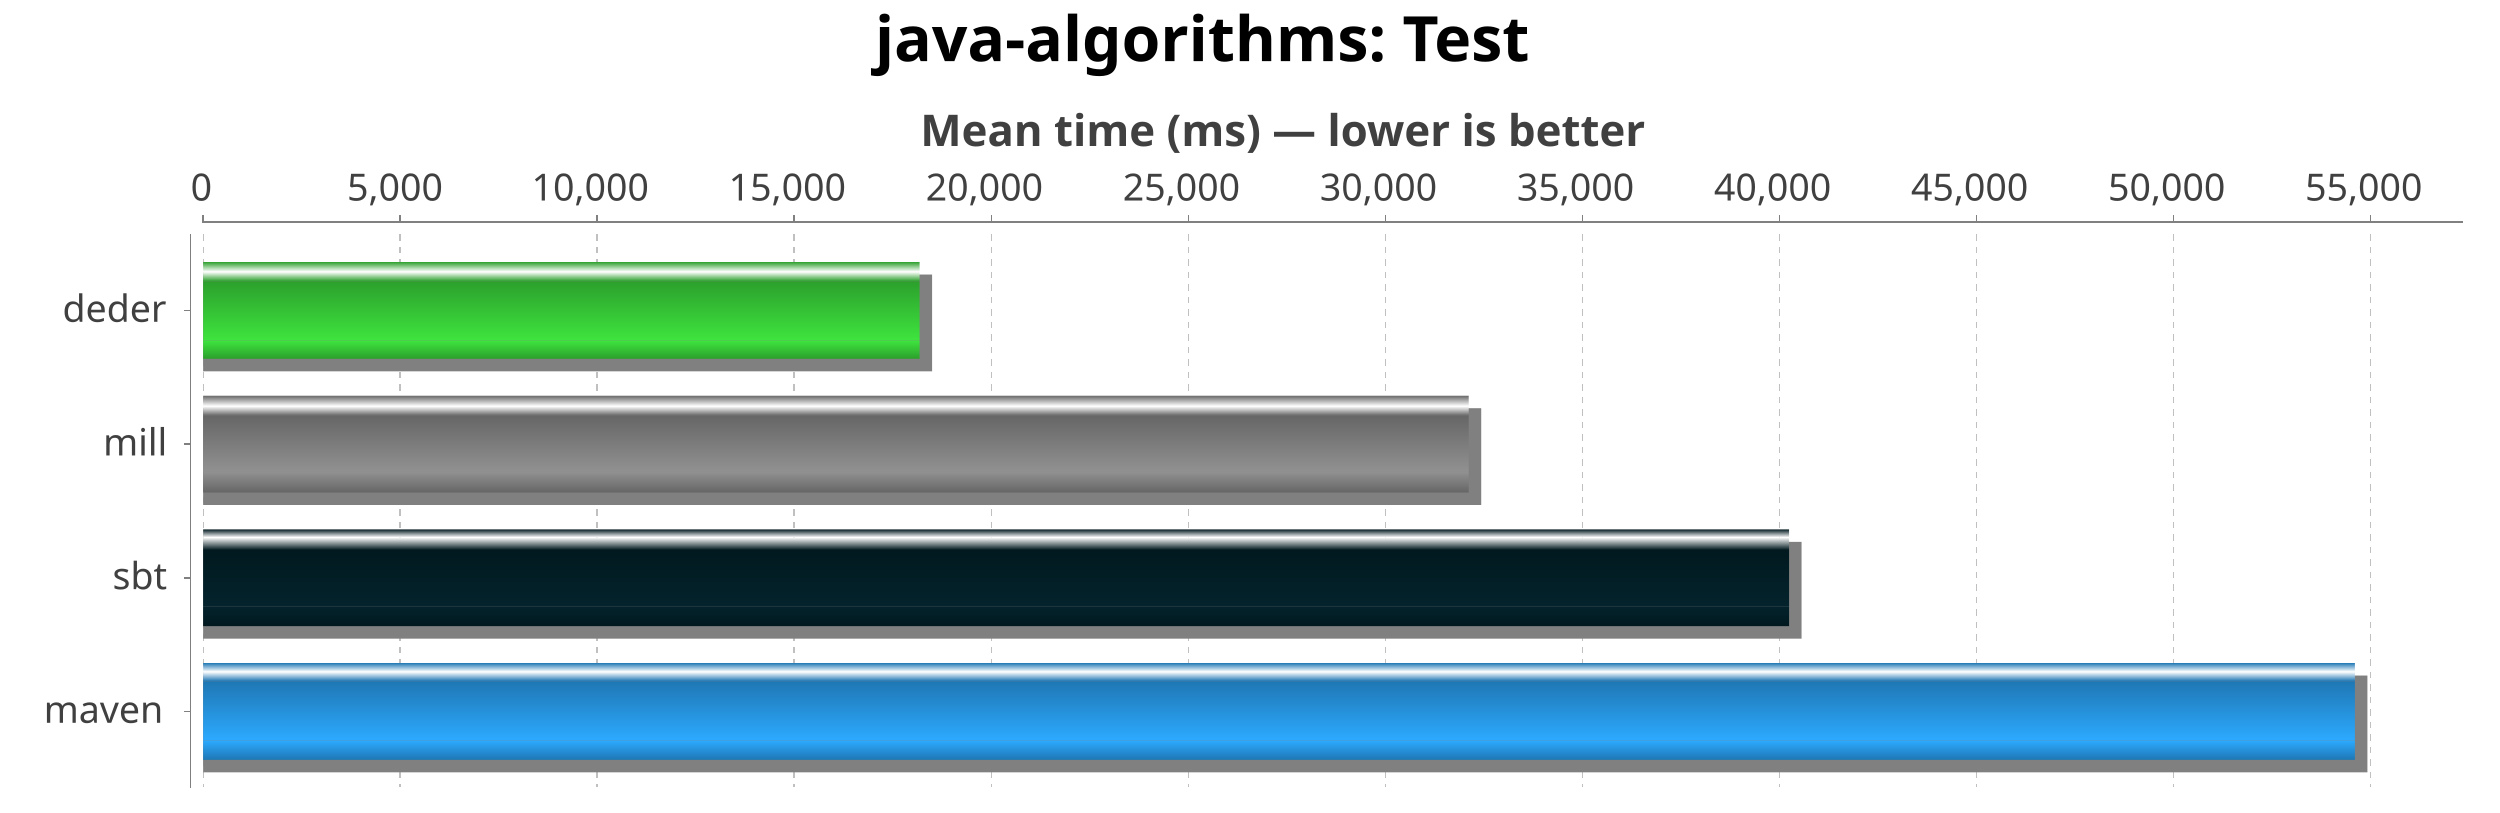
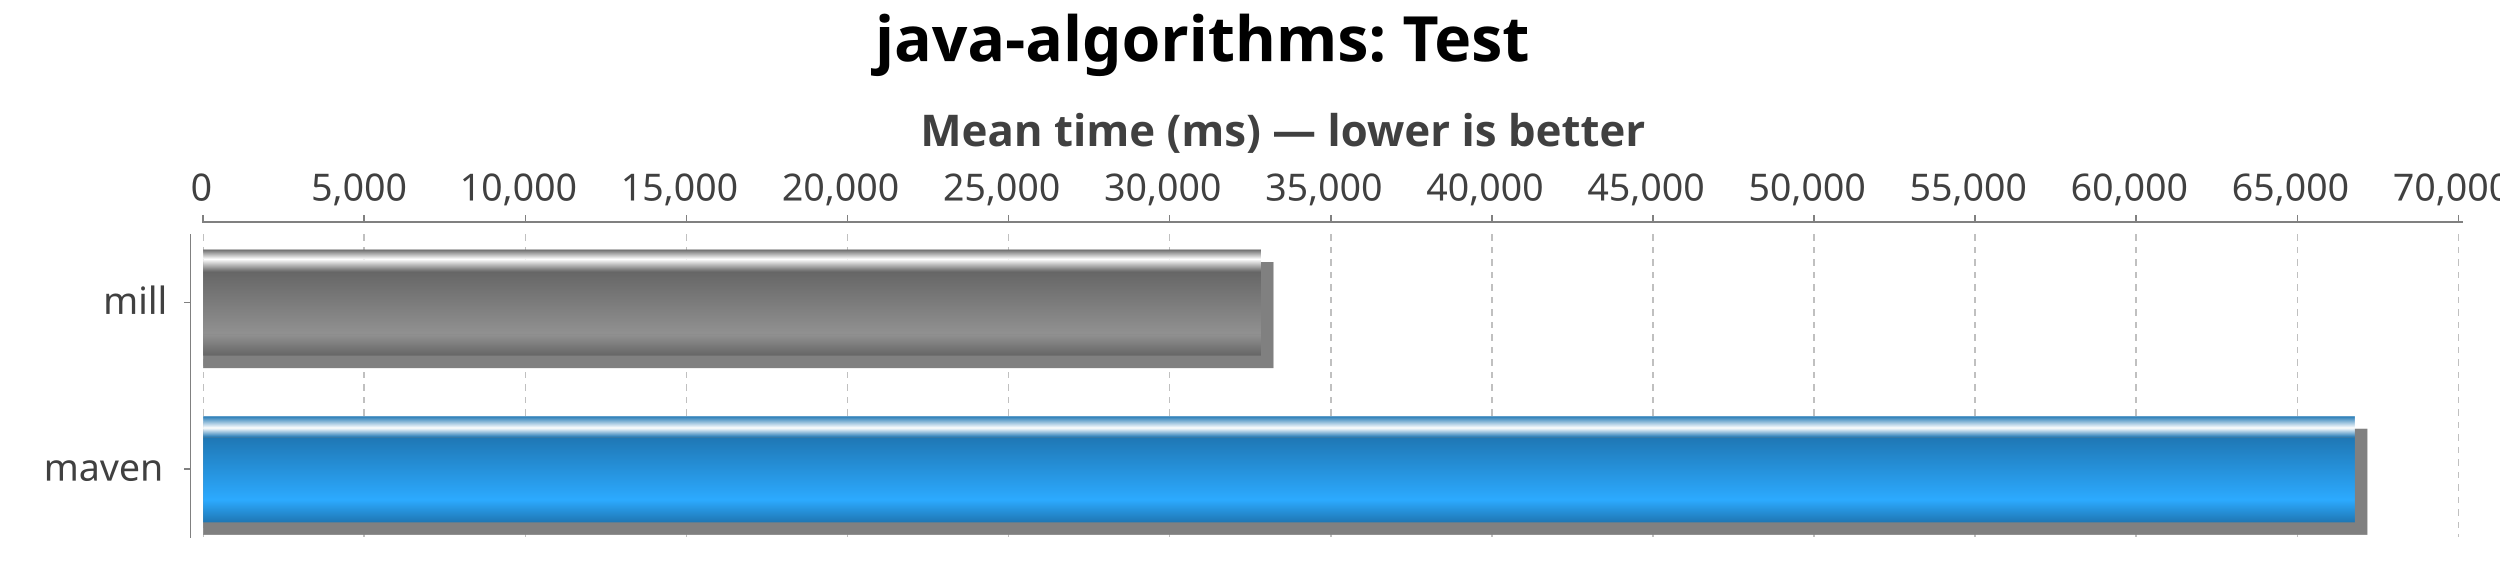
- <svg xmlns="http://www.w3.org/2000/svg" width="800" height="260" text-rendering="auto" shape-rendering="auto">
+ <svg xmlns="http://www.w3.org/2000/svg" width="800" height="180" text-rendering="auto" shape-rendering="auto">
  <defs>
-     <linearGradient id="_90645314372gp5" x1="0" y1="130" x2="0" y2="133" gradientUnits="userSpaceOnUse">
+     <linearGradient id="_80462503791gp3" x1="0" y1="107" x2="0" y2="113.8" gradientUnits="userSpaceOnUse">
+       <stop offset="0%" stop-color="rgb(145,145,145)" />
+       <stop offset="100%" stop-color="rgb(102,102,102)" />
+     </linearGradient>
+     <linearGradient id="_80462503791gp4" x1="0" y1="133.2" x2="0" y2="137" gradientUnits="userSpaceOnUse">
+       <stop offset="0%" stop-color="rgb(31,119,180)" />
+       <stop offset="100%" stop-color="rgb(255,255,255)" />
+     </linearGradient>
+     <linearGradient id="_80462503791gp5" x1="0" y1="137" x2="0" y2="140" gradientUnits="userSpaceOnUse">
+       <stop offset="0%" stop-color="rgb(255,255,255)" />
+       <stop offset="100%" stop-color="rgb(31,119,180)" />
+     </linearGradient>
+     <linearGradient id="_80462503791gp1" x1="0" y1="83" x2="0" y2="87" gradientUnits="userSpaceOnUse">
      <stop offset="0%" stop-color="rgb(255,255,255)" />
      <stop offset="100%" stop-color="rgb(102,102,102)" />
    </linearGradient>
-     <linearGradient id="_90645314372gp6" x1="0" y1="133" x2="0" y2="151" gradientUnits="userSpaceOnUse">
+     <linearGradient id="_80462503791gp2" x1="0" y1="87" x2="0" y2="107" gradientUnits="userSpaceOnUse">
      <stop offset="0%" stop-color="rgb(102,102,102)" />
      <stop offset="100%" stop-color="rgb(145,145,145)" />
    </linearGradient>
-     <linearGradient id="_90645314372gp3" x1="0" y1="109" x2="0" y2="114.82" gradientUnits="userSpaceOnUse">
-       <stop offset="0%" stop-color="rgb(62,228,62)" />
-       <stop offset="100%" stop-color="rgb(44,160,44)" />
-     </linearGradient>
-     <linearGradient id="_90645314372gp8" x1="0" y1="169.4" x2="0" y2="172" gradientUnits="userSpaceOnUse">
-       <stop offset="0%" stop-color="rgb(1,25,31)" />
-       <stop offset="100%" stop-color="rgb(255,255,255)" />
-     </linearGradient>
-     <linearGradient id="_90645314372gp7" x1="0" y1="151" x2="0" y2="157.6" gradientUnits="userSpaceOnUse">
-       <stop offset="0%" stop-color="rgb(145,145,145)" />
-       <stop offset="100%" stop-color="rgb(102,102,102)" />
-     </linearGradient>
-     <linearGradient id="_90645314372gp14" x1="0" y1="218" x2="0" y2="237" gradientUnits="userSpaceOnUse">
+     <linearGradient id="_80462503791gp6" x1="0" y1="140" x2="0" y2="160" gradientUnits="userSpaceOnUse">
      <stop offset="0%" stop-color="rgb(31,119,180)" />
      <stop offset="100%" stop-color="rgb(44,170,255)" />
    </linearGradient>
-     <linearGradient id="_90645314372gp15" x1="0" y1="237" x2="0" y2="243.15" gradientUnits="userSpaceOnUse">
+     <linearGradient id="_80462503791gp0" x1="0" y1="79.85" x2="0" y2="83" gradientUnits="userSpaceOnUse">
+       <stop offset="0%" stop-color="rgb(102,102,102)" />
+       <stop offset="100%" stop-color="rgb(255,255,255)" />
+     </linearGradient>
+     <linearGradient id="_80462503791gp7" x1="0" y1="160" x2="0" y2="167.15" gradientUnits="userSpaceOnUse">
      <stop offset="0%" stop-color="rgb(44,170,255)" />
      <stop offset="100%" stop-color="rgb(31,119,180)" />
    </linearGradient>
-     <linearGradient id="_90645314372gp10" x1="0" y1="176" x2="0" y2="194" gradientUnits="userSpaceOnUse">
-       <stop offset="0%" stop-color="rgb(1,25,31)" />
-       <stop offset="100%" stop-color="rgb(4,35,44)" />
-     </linearGradient>
-     <linearGradient id="_90645314372gp11" x1="0" y1="194" x2="0" y2="200.38" gradientUnits="userSpaceOnUse">
-       <stop offset="0%" stop-color="rgb(4,35,44)" />
-       <stop offset="100%" stop-color="rgb(1,25,31)" />
-     </linearGradient>
-     <linearGradient id="_90645314372gp1" x1="0" y1="87" x2="0" y2="90" gradientUnits="userSpaceOnUse">
-       <stop offset="0%" stop-color="rgb(255,255,255)" />
-       <stop offset="100%" stop-color="rgb(44,160,44)" />
-     </linearGradient>
-     <linearGradient id="_90645314372gp12" x1="0" y1="212.18" x2="0" y2="215" gradientUnits="userSpaceOnUse">
-       <stop offset="0%" stop-color="rgb(31,119,180)" />
-       <stop offset="100%" stop-color="rgb(255,255,255)" />
-     </linearGradient>
-     <linearGradient id="_90645314372gp2" x1="0" y1="90" x2="0" y2="109" gradientUnits="userSpaceOnUse">
-       <stop offset="0%" stop-color="rgb(44,160,44)" />
-       <stop offset="100%" stop-color="rgb(62,228,62)" />
-     </linearGradient>
-     <linearGradient id="_90645314372gp13" x1="0" y1="215" x2="0" y2="218" gradientUnits="userSpaceOnUse">
-       <stop offset="0%" stop-color="rgb(255,255,255)" />
-       <stop offset="100%" stop-color="rgb(31,119,180)" />
-     </linearGradient>
-     <linearGradient id="_90645314372gp9" x1="0" y1="172" x2="0" y2="176" gradientUnits="userSpaceOnUse">
-       <stop offset="0%" stop-color="rgb(255,255,255)" />
-       <stop offset="100%" stop-color="rgb(1,25,31)" />
-     </linearGradient>
-     <linearGradient id="_90645314372gp4" x1="0" y1="126.62" x2="0" y2="130" gradientUnits="userSpaceOnUse">
-       <stop offset="0%" stop-color="rgb(102,102,102)" />
-       <stop offset="100%" stop-color="rgb(255,255,255)" />
-     </linearGradient>
-     <linearGradient id="_90645314372gp0" x1="0" y1="83.85" x2="0" y2="87" gradientUnits="userSpaceOnUse">
-       <stop offset="0%" stop-color="rgb(44,160,44)" />
-       <stop offset="100%" stop-color="rgb(255,255,255)" />
-     </linearGradient>
-     <clipPath id="_90645314372clip-0">
-       <path d="M0,0L0,260L800,260L800,0Z" />
+     <clipPath id="_80462503791clip-0">
+       <path d="M0,0L0,180L800,180L800,0Z" />
    </clipPath>
-     <clipPath id="_90645314372clip-1">
-       <path d="M65,75L65,252L788,252L788,75Z" />
+     <clipPath id="_80462503791clip-1">
+       <path d="M65,75L65,172L788,172L788,75Z" />
    </clipPath>
  </defs>
-   <rect x="0" y="0" width="800" height="260" style="fill:rgb(255,255,255)" clip-path="url(#_90645314372clip-0)" />
+   <rect x="0" y="0" width="800" height="180" style="fill:rgb(255,255,255)" clip-path="url(#_80462503791clip-0)" />
  <g>
-     <text x="280" y="19.56" style="fill: rgb(0,0,0); fill-opacity: 1.0; font-family: sans-serif; font-size: 20px; font-weight: bold;" clip-path="url(#_90645314372clip-0)">java-algorithms: Test</text>
+     <text x="280" y="19.56" style="fill: rgb(0,0,0); fill-opacity: 1.0; font-family: sans-serif; font-size: 20px; font-weight: bold;" clip-path="url(#_80462503791clip-0)">java-algorithms: Test</text>
  </g>
-   <rect x="65" y="75" width="723" height="177" style="fill:rgb(255,255,255)" clip-path="url(#_90645314372clip-0)" />
-   <line x1="65" y1="71" x2="788" y2="71" style="stroke-width:0.5;stroke:rgb(128,128,128);stroke-opacity:1.0;stroke-linecap:square;stroke-miterlimit:10;shape-rendering:crispEdges" clip-path="url(#_90645314372clip-0)" />
+   <rect x="65" y="75" width="723" height="97" style="fill:rgb(255,255,255)" clip-path="url(#_80462503791clip-0)" />
+   <line x1="65" y1="71" x2="788" y2="71" style="stroke-width:0.5;stroke:rgb(128,128,128);stroke-opacity:1.0;stroke-linecap:square;stroke-miterlimit:10;shape-rendering:crispEdges" clip-path="url(#_80462503791clip-0)" />
  <g>
-     <text x="61" y="64.17" style="fill: rgb(64,64,64); fill-opacity: 1.0; font-family: sans-serif; font-size: 12px;" clip-path="url(#_90645314372clip-0)">0</text>
+     <text x="61" y="64.17" style="fill: rgb(64,64,64); fill-opacity: 1.0; font-family: sans-serif; font-size: 12px;" clip-path="url(#_80462503791clip-0)">0</text>
  </g>
-   <line x1="65" y1="69" x2="65" y2="71" style="stroke-width:0.5;stroke:rgb(128,128,128);stroke-opacity:1.0;stroke-linecap:square;stroke-miterlimit:10;shape-rendering:crispEdges" clip-path="url(#_90645314372clip-0)" />
+   <line x1="65" y1="69" x2="65" y2="71" style="stroke-width:0.5;stroke:rgb(128,128,128);stroke-opacity:1.0;stroke-linecap:square;stroke-miterlimit:10;shape-rendering:crispEdges" clip-path="url(#_80462503791clip-0)" />
  <g>
-     <text x="111.06" y="64.17" style="fill: rgb(64,64,64); fill-opacity: 1.0; font-family: sans-serif; font-size: 12px;" clip-path="url(#_90645314372clip-0)">5,000</text>
+     <text x="99.55" y="64.17" style="fill: rgb(64,64,64); fill-opacity: 1.0; font-family: sans-serif; font-size: 12px;" clip-path="url(#_80462503791clip-0)">5,000</text>
  </g>
-   <line x1="128.06" y1="69" x2="128.06" y2="71" style="stroke-width:0.5;stroke:rgb(128,128,128);stroke-opacity:1.0;stroke-linecap:square;stroke-miterlimit:10;shape-rendering:crispEdges" clip-path="url(#_90645314372clip-0)" />
+   <line x1="116.55" y1="69" x2="116.55" y2="71" style="stroke-width:0.5;stroke:rgb(128,128,128);stroke-opacity:1.0;stroke-linecap:square;stroke-miterlimit:10;shape-rendering:crispEdges" clip-path="url(#_80462503791clip-0)" />
  <g>
-     <text x="170.11" y="64.17" style="fill: rgb(64,64,64); fill-opacity: 1.0; font-family: sans-serif; font-size: 12px;" clip-path="url(#_90645314372clip-0)">10,000</text>
+     <text x="147.1" y="64.17" style="fill: rgb(64,64,64); fill-opacity: 1.0; font-family: sans-serif; font-size: 12px;" clip-path="url(#_80462503791clip-0)">10,000</text>
  </g>
-   <line x1="191.11" y1="69" x2="191.11" y2="71" style="stroke-width:0.5;stroke:rgb(128,128,128);stroke-opacity:1.0;stroke-linecap:square;stroke-miterlimit:10;shape-rendering:crispEdges" clip-path="url(#_90645314372clip-0)" />
+   <line x1="168.1" y1="69" x2="168.1" y2="71" style="stroke-width:0.5;stroke:rgb(128,128,128);stroke-opacity:1.0;stroke-linecap:square;stroke-miterlimit:10;shape-rendering:crispEdges" clip-path="url(#_80462503791clip-0)" />
  <g>
-     <text x="233.17" y="64.17" style="fill: rgb(64,64,64); fill-opacity: 1.0; font-family: sans-serif; font-size: 12px;" clip-path="url(#_90645314372clip-0)">15,000</text>
+     <text x="198.65" y="64.17" style="fill: rgb(64,64,64); fill-opacity: 1.0; font-family: sans-serif; font-size: 12px;" clip-path="url(#_80462503791clip-0)">15,000</text>
  </g>
-   <line x1="254.17" y1="69" x2="254.17" y2="71" style="stroke-width:0.5;stroke:rgb(128,128,128);stroke-opacity:1.0;stroke-linecap:square;stroke-miterlimit:10;shape-rendering:crispEdges" clip-path="url(#_90645314372clip-0)" />
+   <line x1="219.65" y1="69" x2="219.65" y2="71" style="stroke-width:0.5;stroke:rgb(128,128,128);stroke-opacity:1.0;stroke-linecap:square;stroke-miterlimit:10;shape-rendering:crispEdges" clip-path="url(#_80462503791clip-0)" />
  <g>
-     <text x="296.23" y="64.17" style="fill: rgb(64,64,64); fill-opacity: 1.0; font-family: sans-serif; font-size: 12px;" clip-path="url(#_90645314372clip-0)">20,000</text>
+     <text x="250.2" y="64.17" style="fill: rgb(64,64,64); fill-opacity: 1.0; font-family: sans-serif; font-size: 12px;" clip-path="url(#_80462503791clip-0)">20,000</text>
  </g>
-   <line x1="317.23" y1="69" x2="317.23" y2="71" style="stroke-width:0.5;stroke:rgb(128,128,128);stroke-opacity:1.0;stroke-linecap:square;stroke-miterlimit:10;shape-rendering:crispEdges" clip-path="url(#_90645314372clip-0)" />
+   <line x1="271.2" y1="69" x2="271.2" y2="71" style="stroke-width:0.5;stroke:rgb(128,128,128);stroke-opacity:1.0;stroke-linecap:square;stroke-miterlimit:10;shape-rendering:crispEdges" clip-path="url(#_80462503791clip-0)" />
  <g>
-     <text x="359.29" y="64.17" style="fill: rgb(64,64,64); fill-opacity: 1.0; font-family: sans-serif; font-size: 12px;" clip-path="url(#_90645314372clip-0)">25,000</text>
+     <text x="301.75" y="64.17" style="fill: rgb(64,64,64); fill-opacity: 1.0; font-family: sans-serif; font-size: 12px;" clip-path="url(#_80462503791clip-0)">25,000</text>
  </g>
-   <line x1="380.29" y1="69" x2="380.29" y2="71" style="stroke-width:0.5;stroke:rgb(128,128,128);stroke-opacity:1.0;stroke-linecap:square;stroke-miterlimit:10;shape-rendering:crispEdges" clip-path="url(#_90645314372clip-0)" />
+   <line x1="322.75" y1="69" x2="322.75" y2="71" style="stroke-width:0.5;stroke:rgb(128,128,128);stroke-opacity:1.0;stroke-linecap:square;stroke-miterlimit:10;shape-rendering:crispEdges" clip-path="url(#_80462503791clip-0)" />
  <g>
-     <text x="422.34" y="64.17" style="fill: rgb(64,64,64); fill-opacity: 1.0; font-family: sans-serif; font-size: 12px;" clip-path="url(#_90645314372clip-0)">30,000</text>
+     <text x="353.3" y="64.17" style="fill: rgb(64,64,64); fill-opacity: 1.0; font-family: sans-serif; font-size: 12px;" clip-path="url(#_80462503791clip-0)">30,000</text>
  </g>
-   <line x1="443.34" y1="69" x2="443.34" y2="71" style="stroke-width:0.5;stroke:rgb(128,128,128);stroke-opacity:1.0;stroke-linecap:square;stroke-miterlimit:10;shape-rendering:crispEdges" clip-path="url(#_90645314372clip-0)" />
+   <line x1="374.3" y1="69" x2="374.3" y2="71" style="stroke-width:0.5;stroke:rgb(128,128,128);stroke-opacity:1.0;stroke-linecap:square;stroke-miterlimit:10;shape-rendering:crispEdges" clip-path="url(#_80462503791clip-0)" />
  <g>
-     <text x="485.4" y="64.17" style="fill: rgb(64,64,64); fill-opacity: 1.0; font-family: sans-serif; font-size: 12px;" clip-path="url(#_90645314372clip-0)">35,000</text>
+     <text x="404.86" y="64.17" style="fill: rgb(64,64,64); fill-opacity: 1.0; font-family: sans-serif; font-size: 12px;" clip-path="url(#_80462503791clip-0)">35,000</text>
  </g>
-   <line x1="506.4" y1="69" x2="506.4" y2="71" style="stroke-width:0.5;stroke:rgb(128,128,128);stroke-opacity:1.0;stroke-linecap:square;stroke-miterlimit:10;shape-rendering:crispEdges" clip-path="url(#_90645314372clip-0)" />
+   <line x1="425.86" y1="69" x2="425.86" y2="71" style="stroke-width:0.5;stroke:rgb(128,128,128);stroke-opacity:1.0;stroke-linecap:square;stroke-miterlimit:10;shape-rendering:crispEdges" clip-path="url(#_80462503791clip-0)" />
  <g>
-     <text x="548.46" y="64.17" style="fill: rgb(64,64,64); fill-opacity: 1.0; font-family: sans-serif; font-size: 12px;" clip-path="url(#_90645314372clip-0)">40,000</text>
+     <text x="456.41" y="64.17" style="fill: rgb(64,64,64); fill-opacity: 1.0; font-family: sans-serif; font-size: 12px;" clip-path="url(#_80462503791clip-0)">40,000</text>
  </g>
-   <line x1="569.46" y1="69" x2="569.46" y2="71" style="stroke-width:0.5;stroke:rgb(128,128,128);stroke-opacity:1.0;stroke-linecap:square;stroke-miterlimit:10;shape-rendering:crispEdges" clip-path="url(#_90645314372clip-0)" />
+   <line x1="477.41" y1="69" x2="477.41" y2="71" style="stroke-width:0.5;stroke:rgb(128,128,128);stroke-opacity:1.0;stroke-linecap:square;stroke-miterlimit:10;shape-rendering:crispEdges" clip-path="url(#_80462503791clip-0)" />
  <g>
-     <text x="611.51" y="64.17" style="fill: rgb(64,64,64); fill-opacity: 1.0; font-family: sans-serif; font-size: 12px;" clip-path="url(#_90645314372clip-0)">45,000</text>
+     <text x="507.96" y="64.17" style="fill: rgb(64,64,64); fill-opacity: 1.0; font-family: sans-serif; font-size: 12px;" clip-path="url(#_80462503791clip-0)">45,000</text>
  </g>
-   <line x1="632.51" y1="69" x2="632.51" y2="71" style="stroke-width:0.5;stroke:rgb(128,128,128);stroke-opacity:1.0;stroke-linecap:square;stroke-miterlimit:10;shape-rendering:crispEdges" clip-path="url(#_90645314372clip-0)" />
+   <line x1="528.96" y1="69" x2="528.96" y2="71" style="stroke-width:0.5;stroke:rgb(128,128,128);stroke-opacity:1.0;stroke-linecap:square;stroke-miterlimit:10;shape-rendering:crispEdges" clip-path="url(#_80462503791clip-0)" />
  <g>
-     <text x="674.57" y="64.17" style="fill: rgb(64,64,64); fill-opacity: 1.0; font-family: sans-serif; font-size: 12px;" clip-path="url(#_90645314372clip-0)">50,000</text>
+     <text x="559.51" y="64.17" style="fill: rgb(64,64,64); fill-opacity: 1.0; font-family: sans-serif; font-size: 12px;" clip-path="url(#_80462503791clip-0)">50,000</text>
  </g>
-   <line x1="695.57" y1="69" x2="695.57" y2="71" style="stroke-width:0.5;stroke:rgb(128,128,128);stroke-opacity:1.0;stroke-linecap:square;stroke-miterlimit:10;shape-rendering:crispEdges" clip-path="url(#_90645314372clip-0)" />
+   <line x1="580.51" y1="69" x2="580.51" y2="71" style="stroke-width:0.5;stroke:rgb(128,128,128);stroke-opacity:1.0;stroke-linecap:square;stroke-miterlimit:10;shape-rendering:crispEdges" clip-path="url(#_80462503791clip-0)" />
  <g>
-     <text x="737.63" y="64.17" style="fill: rgb(64,64,64); fill-opacity: 1.0; font-family: sans-serif; font-size: 12px;" clip-path="url(#_90645314372clip-0)">55,000</text>
+     <text x="611.06" y="64.17" style="fill: rgb(64,64,64); fill-opacity: 1.0; font-family: sans-serif; font-size: 12px;" clip-path="url(#_80462503791clip-0)">55,000</text>
  </g>
-   <line x1="758.63" y1="69" x2="758.63" y2="71" style="stroke-width:0.5;stroke:rgb(128,128,128);stroke-opacity:1.0;stroke-linecap:square;stroke-miterlimit:10;shape-rendering:crispEdges" clip-path="url(#_90645314372clip-0)" />
+   <line x1="632.06" y1="69" x2="632.06" y2="71" style="stroke-width:0.5;stroke:rgb(128,128,128);stroke-opacity:1.0;stroke-linecap:square;stroke-miterlimit:10;shape-rendering:crispEdges" clip-path="url(#_80462503791clip-0)" />
  <g>
-     <text x="294.5" y="46.73" style="fill: rgb(64,64,64); fill-opacity: 1.0; font-family: sans-serif; font-size: 14px; font-weight: bold;" clip-path="url(#_90645314372clip-0)">Mean time (ms) — lower is better</text>
+     <text x="662.61" y="64.17" style="fill: rgb(64,64,64); fill-opacity: 1.0; font-family: sans-serif; font-size: 12px;" clip-path="url(#_80462503791clip-0)">60,000</text>
  </g>
-   <line x1="61" y1="75" x2="61" y2="252" style="stroke-width:0.5;stroke:rgb(128,128,128);stroke-opacity:1.0;stroke-linecap:square;stroke-miterlimit:10;shape-rendering:crispEdges" clip-path="url(#_90645314372clip-0)" />
-   <line x1="61" y1="99.34" x2="61" y2="99.34" style="stroke-width:0.5;stroke:rgb(128,128,128);stroke-opacity:1.0;stroke-linecap:square;stroke-miterlimit:10;shape-rendering:crispEdges" clip-path="url(#_90645314372clip-0)" />
-   <line x1="61" y1="99.34" x2="59" y2="99.34" style="stroke-width:0.5;stroke:rgb(128,128,128);stroke-opacity:1.0;stroke-linecap:square;stroke-miterlimit:10;shape-rendering:crispEdges" clip-path="url(#_90645314372clip-0)" />
-   <line x1="61" y1="142.11" x2="61" y2="142.11" style="stroke-width:0.5;stroke:rgb(128,128,128);stroke-opacity:1.0;stroke-linecap:square;stroke-miterlimit:10;shape-rendering:crispEdges" clip-path="url(#_90645314372clip-0)" />
-   <line x1="61" y1="142.11" x2="59" y2="142.11" style="stroke-width:0.5;stroke:rgb(128,128,128);stroke-opacity:1.0;stroke-linecap:square;stroke-miterlimit:10;shape-rendering:crispEdges" clip-path="url(#_90645314372clip-0)" />
-   <line x1="61" y1="184.89" x2="61" y2="184.89" style="stroke-width:0.5;stroke:rgb(128,128,128);stroke-opacity:1.0;stroke-linecap:square;stroke-miterlimit:10;shape-rendering:crispEdges" clip-path="url(#_90645314372clip-0)" />
-   <line x1="61" y1="184.89" x2="59" y2="184.89" style="stroke-width:0.5;stroke:rgb(128,128,128);stroke-opacity:1.0;stroke-linecap:square;stroke-miterlimit:10;shape-rendering:crispEdges" clip-path="url(#_90645314372clip-0)" />
-   <line x1="61" y1="227.66" x2="61" y2="227.66" style="stroke-width:0.5;stroke:rgb(128,128,128);stroke-opacity:1.0;stroke-linecap:square;stroke-miterlimit:10;shape-rendering:crispEdges" clip-path="url(#_90645314372clip-0)" />
-   <line x1="61" y1="227.66" x2="59" y2="227.66" style="stroke-width:0.5;stroke:rgb(128,128,128);stroke-opacity:1.0;stroke-linecap:square;stroke-miterlimit:10;shape-rendering:crispEdges" clip-path="url(#_90645314372clip-0)" />
+   <line x1="683.61" y1="69" x2="683.61" y2="71" style="stroke-width:0.5;stroke:rgb(128,128,128);stroke-opacity:1.0;stroke-linecap:square;stroke-miterlimit:10;shape-rendering:crispEdges" clip-path="url(#_80462503791clip-0)" />
  <g>
-     <text x="20" y="102.98" style="fill: rgb(64,64,64); fill-opacity: 1.0; font-family: sans-serif; font-size: 12px;" clip-path="url(#_90645314372clip-0)">deder</text>
+     <text x="714.16" y="64.17" style="fill: rgb(64,64,64); fill-opacity: 1.0; font-family: sans-serif; font-size: 12px;" clip-path="url(#_80462503791clip-0)">65,000</text>
+   </g>
+   <line x1="735.16" y1="69" x2="735.16" y2="71" style="stroke-width:0.5;stroke:rgb(128,128,128);stroke-opacity:1.0;stroke-linecap:square;stroke-miterlimit:10;shape-rendering:crispEdges" clip-path="url(#_80462503791clip-0)" />
+   <g>
+     <text x="765.71" y="64.17" style="fill: rgb(64,64,64); fill-opacity: 1.0; font-family: sans-serif; font-size: 12px;" clip-path="url(#_80462503791clip-0)">70,000</text>
+   </g>
+   <line x1="786.71" y1="69" x2="786.71" y2="71" style="stroke-width:0.5;stroke:rgb(128,128,128);stroke-opacity:1.0;stroke-linecap:square;stroke-miterlimit:10;shape-rendering:crispEdges" clip-path="url(#_80462503791clip-0)" />
+   <g>
+     <text x="294.5" y="46.73" style="fill: rgb(64,64,64); fill-opacity: 1.0; font-family: sans-serif; font-size: 14px; font-weight: bold;" clip-path="url(#_80462503791clip-0)">Mean time (ms) — lower is better</text>
+   </g>
+   <line x1="61" y1="75" x2="61" y2="172" style="stroke-width:0.5;stroke:rgb(128,128,128);stroke-opacity:1.0;stroke-linecap:square;stroke-miterlimit:10;shape-rendering:crispEdges" clip-path="url(#_80462503791clip-0)" />
+   <line x1="61" y1="96.82" x2="61" y2="96.82" style="stroke-width:0.5;stroke:rgb(128,128,128);stroke-opacity:1.0;stroke-linecap:square;stroke-miterlimit:10;shape-rendering:crispEdges" clip-path="url(#_80462503791clip-0)" />
+   <line x1="61" y1="96.82" x2="59" y2="96.82" style="stroke-width:0.5;stroke:rgb(128,128,128);stroke-opacity:1.0;stroke-linecap:square;stroke-miterlimit:10;shape-rendering:crispEdges" clip-path="url(#_80462503791clip-0)" />
+   <line x1="61" y1="150.17" x2="61" y2="150.17" style="stroke-width:0.5;stroke:rgb(128,128,128);stroke-opacity:1.0;stroke-linecap:square;stroke-miterlimit:10;shape-rendering:crispEdges" clip-path="url(#_80462503791clip-0)" />
+   <line x1="61" y1="150.17" x2="59" y2="150.17" style="stroke-width:0.5;stroke:rgb(128,128,128);stroke-opacity:1.0;stroke-linecap:square;stroke-miterlimit:10;shape-rendering:crispEdges" clip-path="url(#_80462503791clip-0)" />
+   <g>
+     <text x="33" y="100.46" style="fill: rgb(64,64,64); fill-opacity: 1.0; font-family: sans-serif; font-size: 12px;" clip-path="url(#_80462503791clip-0)">mill</text>
  </g>
  <g>
-     <text x="33" y="145.75" style="fill: rgb(64,64,64); fill-opacity: 1.0; font-family: sans-serif; font-size: 12px;" clip-path="url(#_90645314372clip-0)">mill</text>
+     <text x="14" y="153.81" style="fill: rgb(64,64,64); fill-opacity: 1.0; font-family: sans-serif; font-size: 12px;" clip-path="url(#_80462503791clip-0)">maven</text>
  </g>
-   <g>
-     <text x="36" y="188.53" style="fill: rgb(64,64,64); fill-opacity: 1.0; font-family: sans-serif; font-size: 12px;" clip-path="url(#_90645314372clip-0)">sbt</text>
-   </g>
-   <g>
-     <text x="14" y="231.3" style="fill: rgb(64,64,64); fill-opacity: 1.0; font-family: sans-serif; font-size: 12px;" clip-path="url(#_90645314372clip-0)">maven</text>
-   </g>
-   <line x1="65" y1="75" x2="65" y2="252" style="stroke-width:0.5;stroke:rgb(192,192,192);stroke-opacity:1.0;stroke-linejoin:bevel;stroke-miterlimit:0;stroke-dasharray:2.0,2.0;shape-rendering:crispEdges" clip-path="url(#_90645314372clip-1)" />
-   <line x1="128.06" y1="75" x2="128.06" y2="252" style="stroke-width:0.5;stroke:rgb(192,192,192);stroke-opacity:1.0;stroke-linejoin:bevel;stroke-miterlimit:0;stroke-dasharray:2.0,2.0;shape-rendering:crispEdges" clip-path="url(#_90645314372clip-1)" />
-   <line x1="191.11" y1="75" x2="191.11" y2="252" style="stroke-width:0.5;stroke:rgb(192,192,192);stroke-opacity:1.0;stroke-linejoin:bevel;stroke-miterlimit:0;stroke-dasharray:2.0,2.0;shape-rendering:crispEdges" clip-path="url(#_90645314372clip-1)" />
-   <line x1="254.17" y1="75" x2="254.17" y2="252" style="stroke-width:0.5;stroke:rgb(192,192,192);stroke-opacity:1.0;stroke-linejoin:bevel;stroke-miterlimit:0;stroke-dasharray:2.0,2.0;shape-rendering:crispEdges" clip-path="url(#_90645314372clip-1)" />
-   <line x1="317.23" y1="75" x2="317.23" y2="252" style="stroke-width:0.5;stroke:rgb(192,192,192);stroke-opacity:1.0;stroke-linejoin:bevel;stroke-miterlimit:0;stroke-dasharray:2.0,2.0;shape-rendering:crispEdges" clip-path="url(#_90645314372clip-1)" />
-   <line x1="380.29" y1="75" x2="380.29" y2="252" style="stroke-width:0.5;stroke:rgb(192,192,192);stroke-opacity:1.0;stroke-linejoin:bevel;stroke-miterlimit:0;stroke-dasharray:2.0,2.0;shape-rendering:crispEdges" clip-path="url(#_90645314372clip-1)" />
-   <line x1="443.34" y1="75" x2="443.34" y2="252" style="stroke-width:0.5;stroke:rgb(192,192,192);stroke-opacity:1.0;stroke-linejoin:bevel;stroke-miterlimit:0;stroke-dasharray:2.0,2.0;shape-rendering:crispEdges" clip-path="url(#_90645314372clip-1)" />
-   <line x1="506.4" y1="75" x2="506.4" y2="252" style="stroke-width:0.5;stroke:rgb(192,192,192);stroke-opacity:1.0;stroke-linejoin:bevel;stroke-miterlimit:0;stroke-dasharray:2.0,2.0;shape-rendering:crispEdges" clip-path="url(#_90645314372clip-1)" />
-   <line x1="569.46" y1="75" x2="569.46" y2="252" style="stroke-width:0.5;stroke:rgb(192,192,192);stroke-opacity:1.0;stroke-linejoin:bevel;stroke-miterlimit:0;stroke-dasharray:2.0,2.0;shape-rendering:crispEdges" clip-path="url(#_90645314372clip-1)" />
-   <line x1="632.51" y1="75" x2="632.51" y2="252" style="stroke-width:0.5;stroke:rgb(192,192,192);stroke-opacity:1.0;stroke-linejoin:bevel;stroke-miterlimit:0;stroke-dasharray:2.0,2.0;shape-rendering:crispEdges" clip-path="url(#_90645314372clip-1)" />
-   <line x1="695.57" y1="75" x2="695.57" y2="252" style="stroke-width:0.5;stroke:rgb(192,192,192);stroke-opacity:1.0;stroke-linejoin:bevel;stroke-miterlimit:0;stroke-dasharray:2.0,2.0;shape-rendering:crispEdges" clip-path="url(#_90645314372clip-1)" />
-   <line x1="758.63" y1="75" x2="758.63" y2="252" style="stroke-width:0.5;stroke:rgb(192,192,192);stroke-opacity:1.0;stroke-linejoin:bevel;stroke-miterlimit:0;stroke-dasharray:2.0,2.0;shape-rendering:crispEdges" clip-path="url(#_90645314372clip-1)" />
-   <rect x="65" y="87.85" width="233.27" height="30.97" style="fill:rgb(128,128,128)" clip-path="url(#_90645314372clip-1)" />
-   <rect x="65" y="83.85" width="229.27" height="3.15" style="fill:url(#_90645314372gp0)" clip-path="url(#_90645314372clip-1)" />
-   <rect x="65" y="87" width="229.27" height="3" style="fill:url(#_90645314372gp1)" clip-path="url(#_90645314372clip-1)" />
-   <rect x="65" y="90" width="229.27" height="19" style="fill:url(#_90645314372gp2)" clip-path="url(#_90645314372clip-1)" />
-   <rect x="65" y="109" width="229.27" height="5.82" style="fill:url(#_90645314372gp3)" clip-path="url(#_90645314372clip-1)" />
-   <rect x="65" y="130.62" width="408.99" height="30.98" style="fill:rgb(128,128,128)" clip-path="url(#_90645314372clip-1)" />
-   <rect x="65" y="126.63" width="404.99" height="3.37" style="fill:url(#_90645314372gp4)" clip-path="url(#_90645314372clip-1)" />
-   <rect x="65" y="130" width="404.99" height="3" style="fill:url(#_90645314372gp5)" clip-path="url(#_90645314372clip-1)" />
-   <rect x="65" y="133" width="404.99" height="18" style="fill:url(#_90645314372gp6)" clip-path="url(#_90645314372clip-1)" />
-   <rect x="65" y="151" width="404.99" height="6.6" style="fill:url(#_90645314372gp7)" clip-path="url(#_90645314372clip-1)" />
-   <rect x="65" y="173.4" width="511.5" height="30.97" style="fill:rgb(128,128,128)" clip-path="url(#_90645314372clip-1)" />
-   <rect x="65" y="169.4" width="507.5" height="2.6" style="fill:url(#_90645314372gp8)" clip-path="url(#_90645314372clip-1)" />
-   <rect x="65" y="172" width="507.5" height="4" style="fill:url(#_90645314372gp9)" clip-path="url(#_90645314372clip-1)" />
-   <rect x="65" y="176" width="507.5" height="18" style="fill:url(#_90645314372gp10)" clip-path="url(#_90645314372clip-1)" />
-   <rect x="65" y="194" width="507.5" height="6.37" style="fill:url(#_90645314372gp11)" clip-path="url(#_90645314372clip-1)" />
-   <rect x="65" y="216.17" width="692.57" height="30.97" style="fill:rgb(128,128,128)" clip-path="url(#_90645314372clip-1)" />
-   <rect x="65" y="212.17" width="688.57" height="2.83" style="fill:url(#_90645314372gp12)" clip-path="url(#_90645314372clip-1)" />
-   <rect x="65" y="215" width="688.57" height="3" style="fill:url(#_90645314372gp13)" clip-path="url(#_90645314372clip-1)" />
-   <rect x="65" y="218" width="688.57" height="19" style="fill:url(#_90645314372gp14)" clip-path="url(#_90645314372clip-1)" />
-   <rect x="65" y="237" width="688.57" height="6.15" style="fill:url(#_90645314372gp15)" clip-path="url(#_90645314372clip-1)" />
+   <line x1="65" y1="75" x2="65" y2="172" style="stroke-width:0.5;stroke:rgb(192,192,192);stroke-opacity:1.0;stroke-linejoin:bevel;stroke-miterlimit:0;stroke-dasharray:2.0,2.0;shape-rendering:crispEdges" clip-path="url(#_80462503791clip-1)" />
+   <line x1="116.55" y1="75" x2="116.55" y2="172" style="stroke-width:0.5;stroke:rgb(192,192,192);stroke-opacity:1.0;stroke-linejoin:bevel;stroke-miterlimit:0;stroke-dasharray:2.0,2.0;shape-rendering:crispEdges" clip-path="url(#_80462503791clip-1)" />
+   <line x1="168.1" y1="75" x2="168.1" y2="172" style="stroke-width:0.5;stroke:rgb(192,192,192);stroke-opacity:1.0;stroke-linejoin:bevel;stroke-miterlimit:0;stroke-dasharray:2.0,2.0;shape-rendering:crispEdges" clip-path="url(#_80462503791clip-1)" />
+   <line x1="219.65" y1="75" x2="219.65" y2="172" style="stroke-width:0.5;stroke:rgb(192,192,192);stroke-opacity:1.0;stroke-linejoin:bevel;stroke-miterlimit:0;stroke-dasharray:2.0,2.0;shape-rendering:crispEdges" clip-path="url(#_80462503791clip-1)" />
+   <line x1="271.2" y1="75" x2="271.2" y2="172" style="stroke-width:0.5;stroke:rgb(192,192,192);stroke-opacity:1.0;stroke-linejoin:bevel;stroke-miterlimit:0;stroke-dasharray:2.0,2.0;shape-rendering:crispEdges" clip-path="url(#_80462503791clip-1)" />
+   <line x1="322.75" y1="75" x2="322.75" y2="172" style="stroke-width:0.5;stroke:rgb(192,192,192);stroke-opacity:1.0;stroke-linejoin:bevel;stroke-miterlimit:0;stroke-dasharray:2.0,2.0;shape-rendering:crispEdges" clip-path="url(#_80462503791clip-1)" />
+   <line x1="374.3" y1="75" x2="374.3" y2="172" style="stroke-width:0.5;stroke:rgb(192,192,192);stroke-opacity:1.0;stroke-linejoin:bevel;stroke-miterlimit:0;stroke-dasharray:2.0,2.0;shape-rendering:crispEdges" clip-path="url(#_80462503791clip-1)" />
+   <line x1="425.86" y1="75" x2="425.86" y2="172" style="stroke-width:0.5;stroke:rgb(192,192,192);stroke-opacity:1.0;stroke-linejoin:bevel;stroke-miterlimit:0;stroke-dasharray:2.0,2.0;shape-rendering:crispEdges" clip-path="url(#_80462503791clip-1)" />
+   <line x1="477.41" y1="75" x2="477.41" y2="172" style="stroke-width:0.5;stroke:rgb(192,192,192);stroke-opacity:1.0;stroke-linejoin:bevel;stroke-miterlimit:0;stroke-dasharray:2.0,2.0;shape-rendering:crispEdges" clip-path="url(#_80462503791clip-1)" />
+   <line x1="528.96" y1="75" x2="528.96" y2="172" style="stroke-width:0.5;stroke:rgb(192,192,192);stroke-opacity:1.0;stroke-linejoin:bevel;stroke-miterlimit:0;stroke-dasharray:2.0,2.0;shape-rendering:crispEdges" clip-path="url(#_80462503791clip-1)" />
+   <line x1="580.51" y1="75" x2="580.51" y2="172" style="stroke-width:0.5;stroke:rgb(192,192,192);stroke-opacity:1.0;stroke-linejoin:bevel;stroke-miterlimit:0;stroke-dasharray:2.0,2.0;shape-rendering:crispEdges" clip-path="url(#_80462503791clip-1)" />
+   <line x1="632.06" y1="75" x2="632.06" y2="172" style="stroke-width:0.5;stroke:rgb(192,192,192);stroke-opacity:1.0;stroke-linejoin:bevel;stroke-miterlimit:0;stroke-dasharray:2.0,2.0;shape-rendering:crispEdges" clip-path="url(#_80462503791clip-1)" />
+   <line x1="683.61" y1="75" x2="683.61" y2="172" style="stroke-width:0.5;stroke:rgb(192,192,192);stroke-opacity:1.0;stroke-linejoin:bevel;stroke-miterlimit:0;stroke-dasharray:2.0,2.0;shape-rendering:crispEdges" clip-path="url(#_80462503791clip-1)" />
+   <line x1="735.16" y1="75" x2="735.16" y2="172" style="stroke-width:0.5;stroke:rgb(192,192,192);stroke-opacity:1.0;stroke-linejoin:bevel;stroke-miterlimit:0;stroke-dasharray:2.0,2.0;shape-rendering:crispEdges" clip-path="url(#_80462503791clip-1)" />
+   <line x1="786.71" y1="75" x2="786.71" y2="172" style="stroke-width:0.5;stroke:rgb(192,192,192);stroke-opacity:1.0;stroke-linejoin:bevel;stroke-miterlimit:0;stroke-dasharray:2.0,2.0;shape-rendering:crispEdges" clip-path="url(#_80462503791clip-1)" />
+   <rect x="65" y="83.85" width="342.52" height="33.95" style="fill:rgb(128,128,128)" clip-path="url(#_80462503791clip-1)" />
+   <rect x="65" y="79.85" width="338.52" height="3.15" style="fill:url(#_80462503791gp0)" clip-path="url(#_80462503791clip-1)" />
+   <rect x="65" y="83" width="338.52" height="4" style="fill:url(#_80462503791gp1)" clip-path="url(#_80462503791clip-1)" />
+   <rect x="65" y="87" width="338.52" height="20" style="fill:url(#_80462503791gp2)" clip-path="url(#_80462503791clip-1)" />
+   <rect x="65" y="107" width="338.52" height="6.8" style="fill:url(#_80462503791gp3)" clip-path="url(#_80462503791clip-1)" />
+   <rect x="65" y="137.2" width="692.57" height="33.95" style="fill:rgb(128,128,128)" clip-path="url(#_80462503791clip-1)" />
+   <rect x="65" y="133.2" width="688.57" height="3.8" style="fill:url(#_80462503791gp4)" clip-path="url(#_80462503791clip-1)" />
+   <rect x="65" y="137" width="688.57" height="3" style="fill:url(#_80462503791gp5)" clip-path="url(#_80462503791clip-1)" />
+   <rect x="65" y="140" width="688.57" height="20" style="fill:url(#_80462503791gp6)" clip-path="url(#_80462503791clip-1)" />
+   <rect x="65" y="160" width="688.57" height="7.15" style="fill:url(#_80462503791gp7)" clip-path="url(#_80462503791clip-1)" />
</svg>
